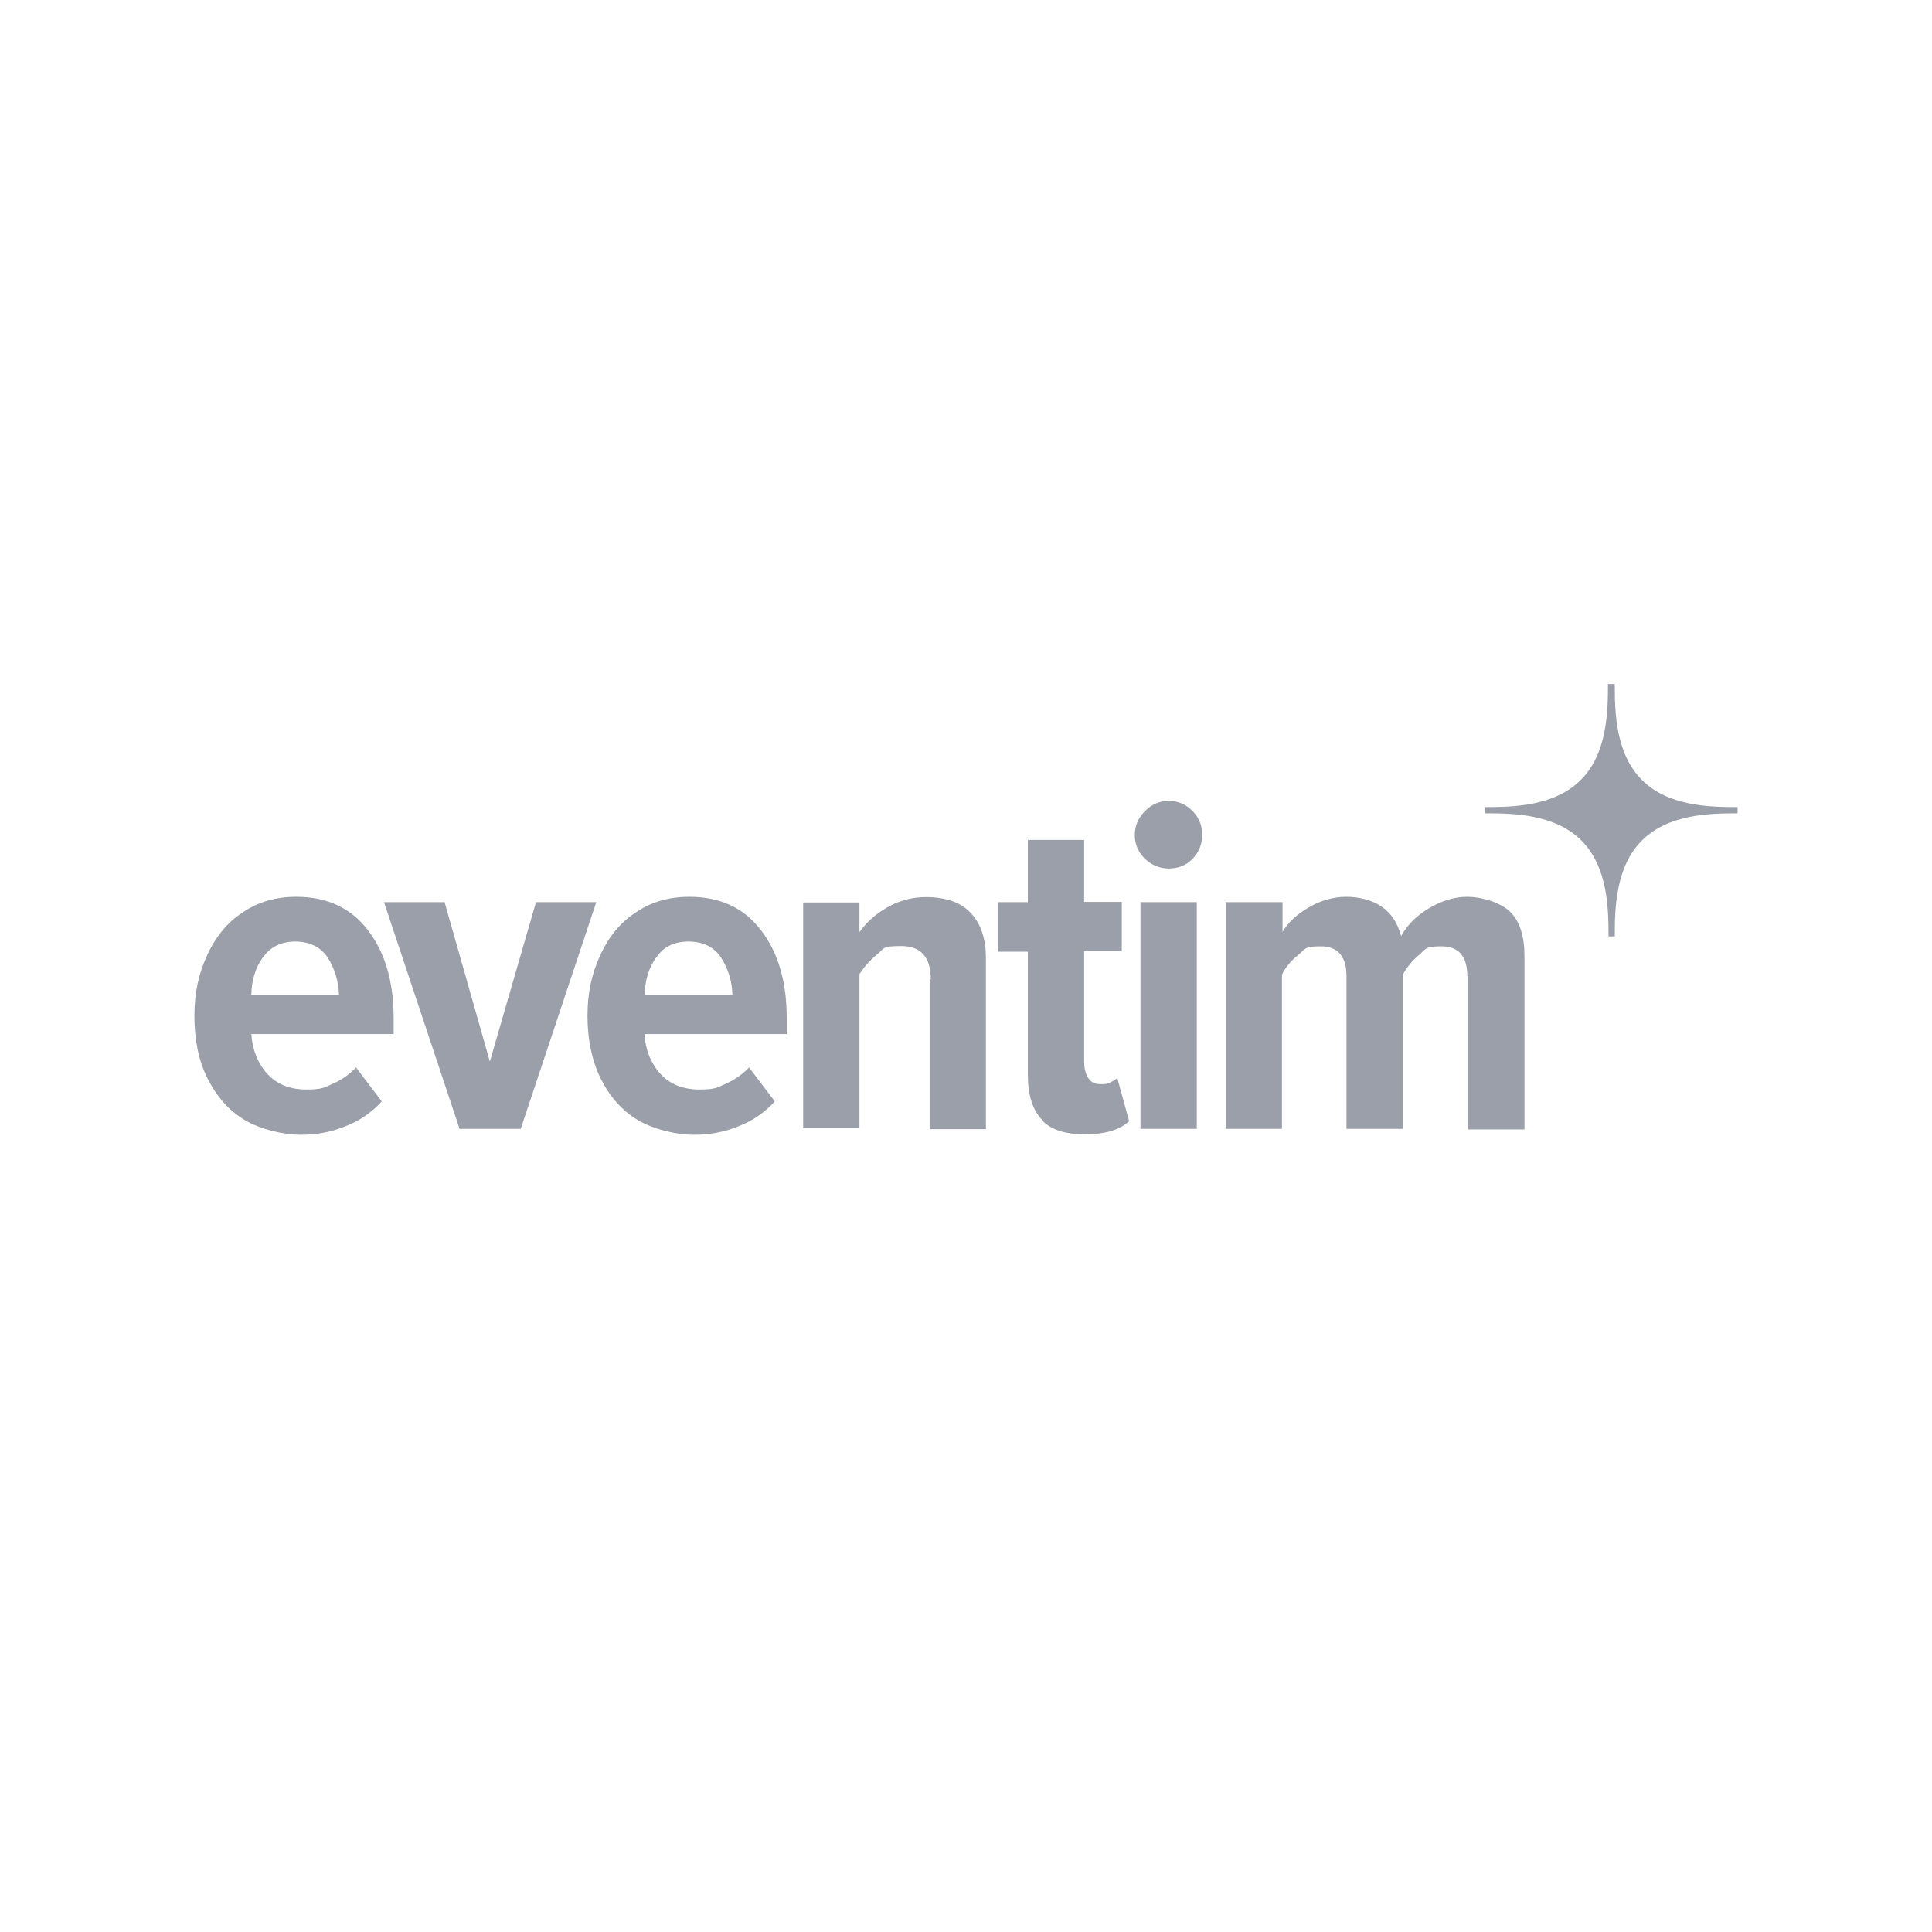
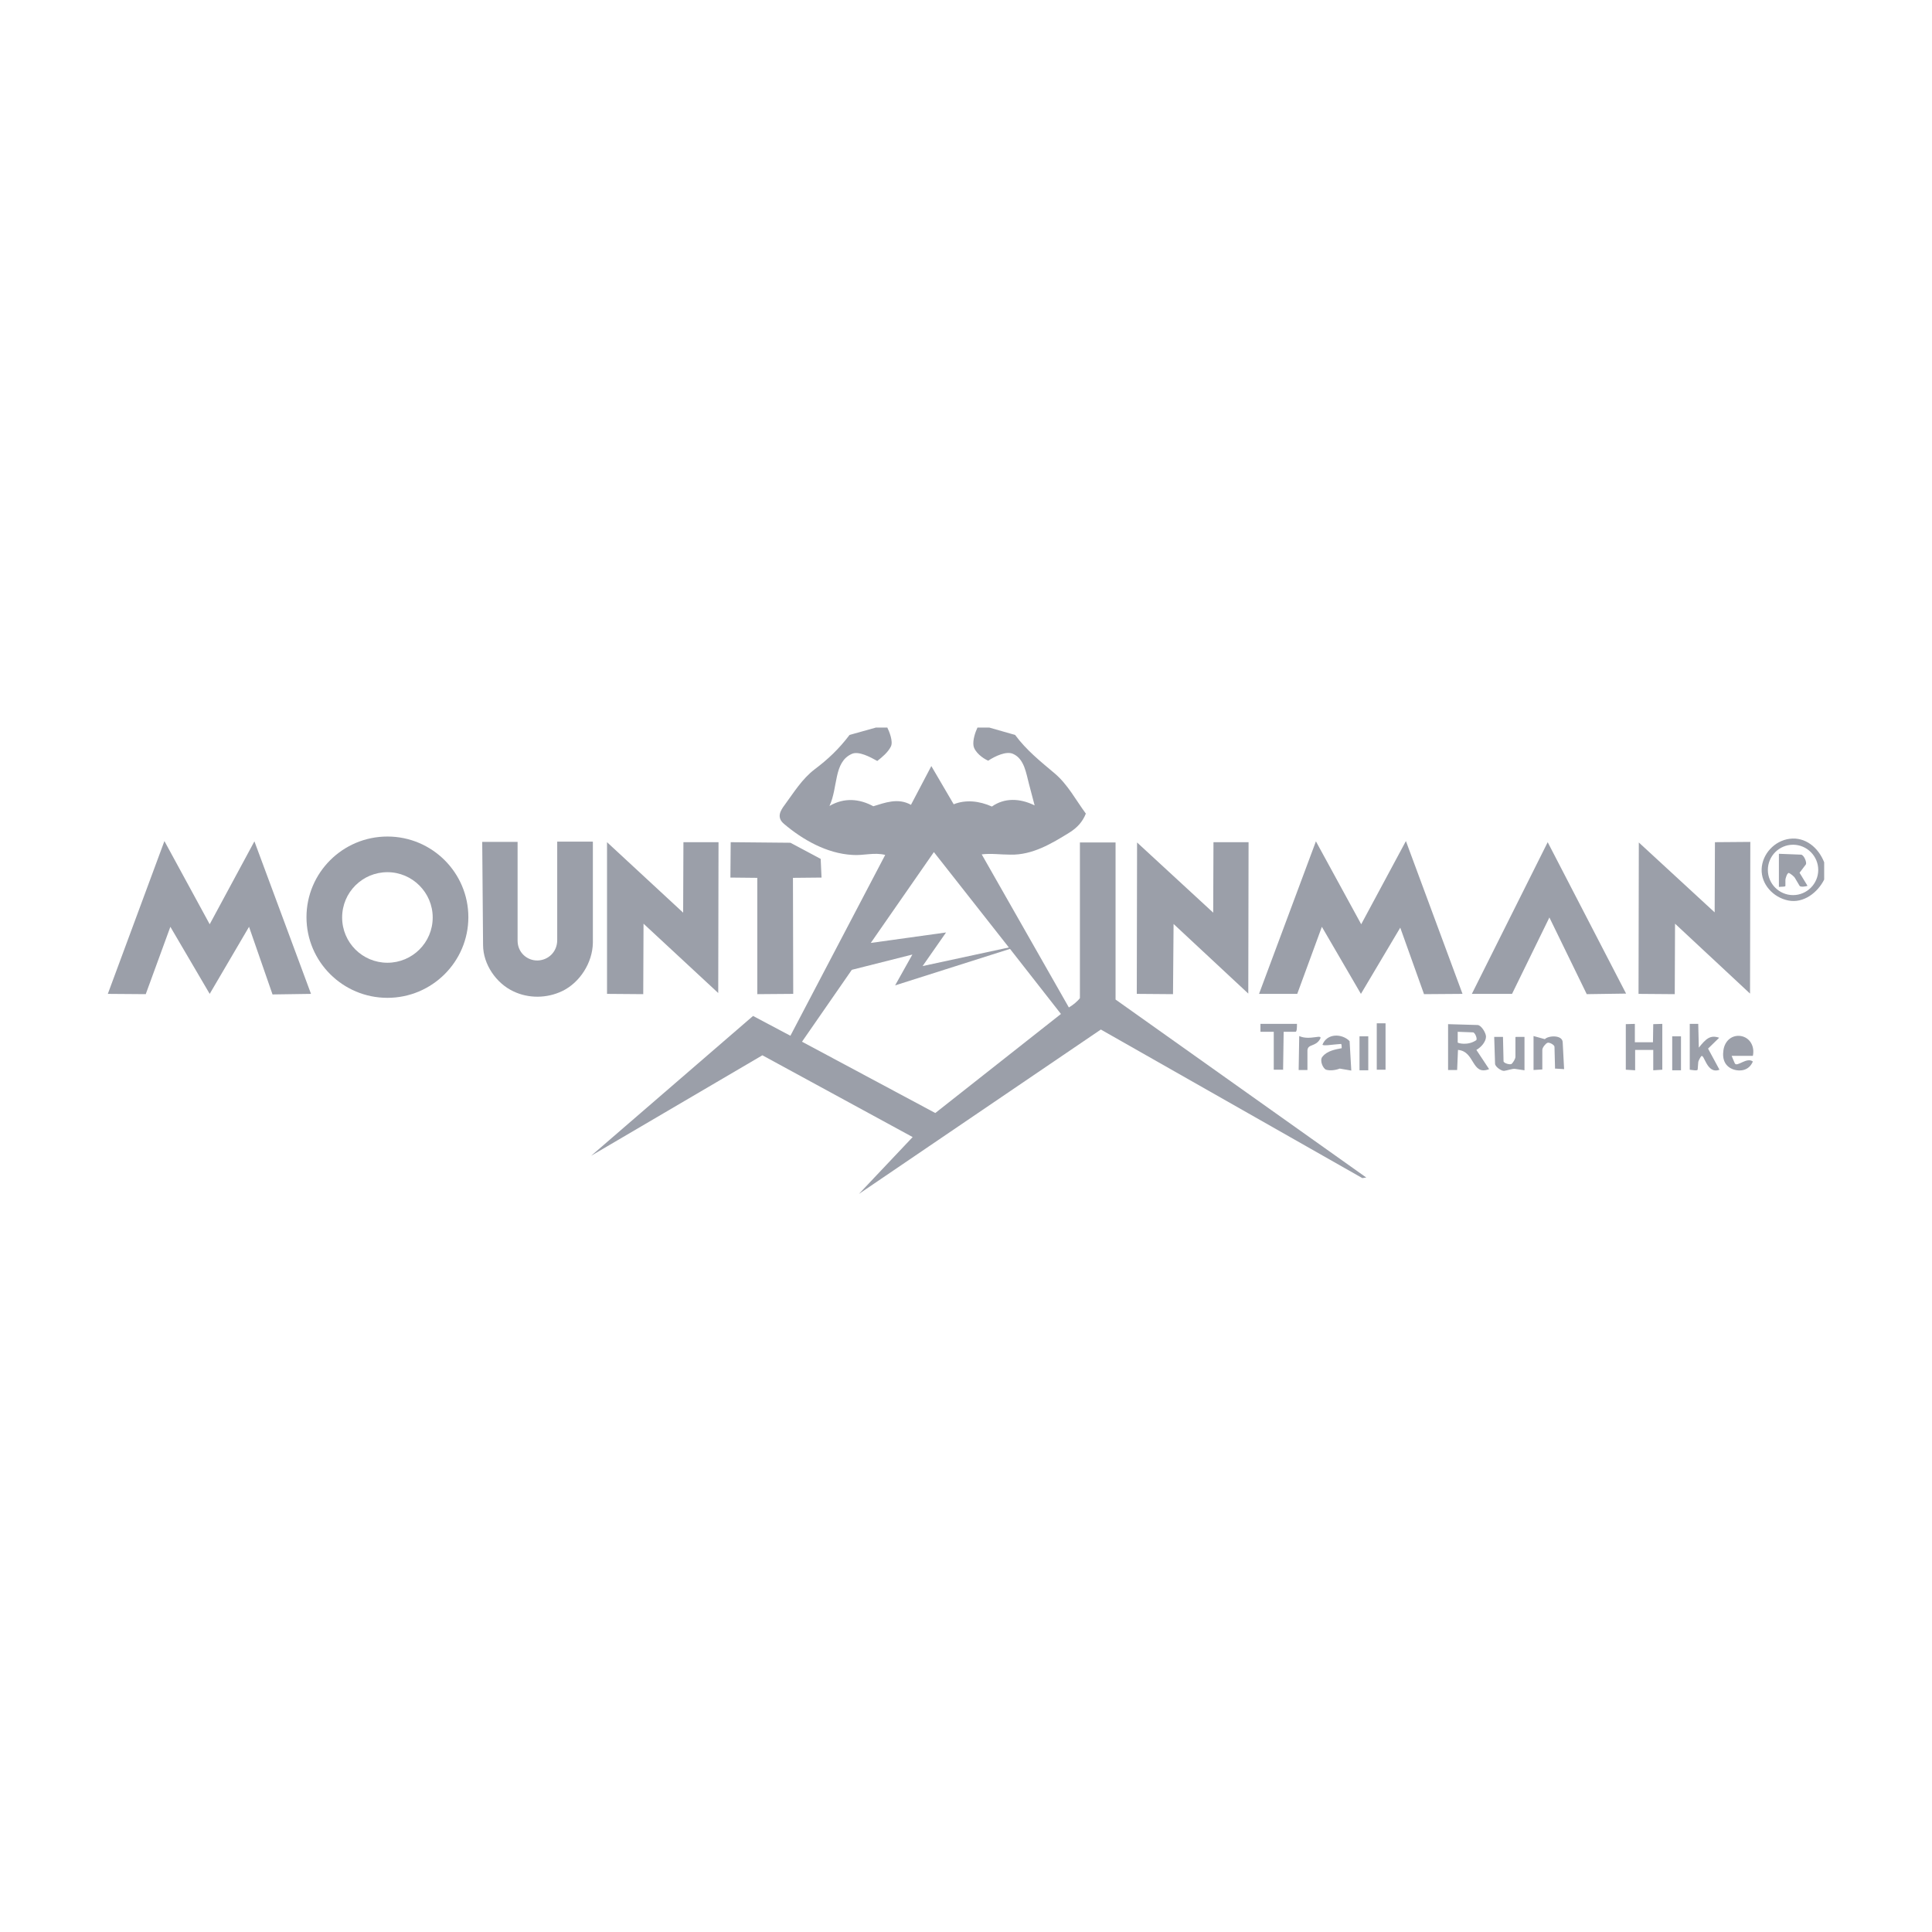
<svg xmlns="http://www.w3.org/2000/svg" id="Ebene_2" version="1.1" viewBox="0 0 682.7 682.7">
  <defs>
    <style>
      .st0 {
        fill: none;
      }

      .st1 {
        fill: #9b9fa9;
      }
    </style>
  </defs>
  <g id="Ebene_1-2">
-     <g id="Evnetim">
+     <g>
      <rect class="st0" width="682.7" height="682.7" />
-       <g id="g21">
-         <g id="g16">
-           <path id="path2" class="st1" d="M73.2,337.5c3-6.4,7-11.5,12.6-15.1,5.4-3.7,11.7-5.5,18.9-5.5,10.8,0,19.3,3.9,25.3,11.8,6.1,7.9,9.1,18.3,9.1,31v5.7h-50.3c.4,5.7,2.4,10.5,5.7,14.1s7.9,5.5,13.8,5.5,6.3-.8,9.4-2.1,5.8-3.3,8.1-5.7l9.1,12c-3.6,3.9-7.8,6.9-12.9,8.8-5.1,2.1-10.3,3-15.9,3s-13.9-1.8-19.6-5.2-10-8.4-13.2-14.8-4.6-13.8-4.6-22,1.5-15,4.5-21.4h0ZM92.8,338.4c-2.6,3.7-3.9,8.1-4,13.2h31c-.2-4.9-1.5-9.3-4-13.2-2.4-3.7-6.3-5.7-11.7-5.7-4.9.1-8.7,2-11.2,5.7h-.1Z" />
-           <path id="path4" class="st1" d="M135.8,318.8h21.3l16,56.3,16.3-56.3h21.3l-26.7,80.1h-21.6l-26.7-80.1h0Z" />
-           <path id="path6" class="st1" d="M212.1,337.5c3-6.4,7-11.5,12.6-15.1,5.4-3.7,11.7-5.5,18.9-5.5,10.8,0,19.3,3.9,25.3,11.8,6.1,7.9,9.1,18.3,9.1,31v5.7h-50.3c.4,5.7,2.4,10.5,5.7,14.1s7.9,5.5,13.8,5.5,6.3-.8,9.4-2.1c3.1-1.4,5.8-3.3,8.1-5.7l9.1,12c-3.6,3.9-7.8,6.9-12.9,8.8-5.1,2.1-10.3,3-15.9,3s-13.9-1.8-19.6-5.2-10-8.4-13.2-14.8c-3.1-6.4-4.6-13.8-4.6-22s1.5-15,4.5-21.4h0ZM231.8,338.4c-2.6,3.7-3.9,8.1-4,13.2h31c-.1-4.9-1.5-9.3-4-13.2-2.4-3.7-6.3-5.7-11.7-5.7-5.1.1-8.8,2-11.2,5.7h0Z" />
-           <path id="path8" class="st1" d="M328.9,346.1c0-7.8-3.4-11.8-10.5-11.8s-5.8.9-8.4,2.9c-2.5,2-4.5,4.3-6.3,7v54.5h-19.9v-79.8h19.9v10.5c2.4-3.4,5.5-6.3,9.9-8.8,4.2-2.4,8.8-3.6,13.6-3.6,7.2,0,12.6,2,16,5.8,3.6,3.9,5.2,9.3,5.2,16v60.2h-19.9v-52.9h.4Z" />
-           <path id="path10" class="st1" d="M368.1,395.6c-3.3-3.6-4.9-8.8-4.9-15.9v-43.4h-10.5v-17.5h10.5v-22h19.9v21.9h13.3v17.4h-13.3v38.8c0,2.7.5,4.6,1.5,6.1s2.4,2.1,4.3,2.1,2.4-.1,3.4-.6,2-1,2.5-1.6l4.2,15.3c-3.4,3.1-8.5,4.6-15.4,4.6-7.2.1-12.3-1.6-15.6-5.1h.1Z" />
-           <path id="path12" class="st1" d="M404.6,303.5c-2.4-2.4-3.6-5.1-3.6-8.4s1.2-6.1,3.6-8.5,5.2-3.6,8.4-3.6,6.1,1.2,8.4,3.6c2.4,2.4,3.4,5.2,3.4,8.5s-1.2,6.1-3.4,8.4c-2.4,2.4-5.1,3.4-8.4,3.4s-6-1.2-8.4-3.4h0ZM403,318.8h19.9v80.1h-19.9v-80.1Z" />
-           <path id="path14" class="st1" d="M518.5,345c0-7-3-10.6-9.1-10.6s-5.5,1-7.9,3-4.3,4.3-5.8,7v54.5h-19.9v-53.9c0-7-3-10.6-9.1-10.6s-5.4,1-7.9,3-4.5,4.3-5.8,7v54.5h-19.9v-80.1h20.1v10.5c1.8-3.1,4.8-6,9-8.5s8.8-3.9,13.5-3.9,9.3,1.2,12.7,3.6,5.5,5.8,6.7,10.3c2-3.7,5.2-7,9.6-9.7,4.5-2.7,9-4.2,13.8-4.2s11.4,1.8,15,5.2,5.2,8.8,5.2,16v61h-19.9v-54.1h-.3Z" />
-         </g>
-         <g id="_35_11">
-           <path id="path18" class="st1" d="M558.8,297h0c9.3,9.3,9.6,23.8,9.6,33.9h2.2c0-10,.3-24.6,9.6-33.9h0c9.3-9.3,23.8-9.6,33.8-9.6v-2.2c-10,0-24.6-.3-33.8-9.6h0c-9.3-9.3-9.6-23.8-9.6-33.9h-2.4c0,10-.3,24.6-9.6,33.9h0c-9.3,9.3-23.8,9.6-33.8,9.6v2.2c10.2,0,24.7.3,34,9.6Z" />
+       <g id="JOywp7.tif">
+         <g>
+           <path class="st1" d="M313.5,257c.7,1.4,2.2,5,1.3,6.8-1,2-3,3.7-4.8,5.1-2.5-1.4-6.6-3.6-9-2.5-6.5,2.9-4.8,11.8-7.9,18.4,5.3-3.1,10.7-2.5,15.5.1,4-1.2,8.7-3.1,13.3-.5l7.2-13.7,7.9,13.5c4.3-1.7,9-1.2,13.5.8,4.4-3.1,9.8-3,15.1-.4l-2-7.6c-1-3.7-1.6-8.8-5.6-10.6-2.4-1.1-6.4.8-8.8,2.4-1.9-.8-4.8-3-5.2-5.3-.3-2,.6-4.7,1.4-6.4h4.2l9.1,2.6c4.1,5.5,8.9,9.3,14,13.6,4.6,3.9,7.4,9.3,11,14.2-1.2,3-3.1,5-5.8,6.7-6.3,3.9-13.1,8-20.9,7.8-3.5,0-6.7-.5-10.1-.1l30.8,54.1c1.4-.8,3.1-2.2,3.9-3.3v-55s12.6,0,12.6,0v55.5s88.6,62.9,88.6,62.9l-1.4.2-92.4-52.5-85.5,58.1,19-20.1-53.1-28.9-60.5,35.5,57.2-49.4,13.2,7,33.5-63.9c-3.9-1-7.7.3-11.6,0-9.1-.5-17.6-5.4-24.2-11-2.7-2.3-1.2-4.7.3-6.7,3.3-4.5,6.1-9.1,10.5-12.5,4.8-3.6,8.7-7.3,12.4-12.2l9.3-2.6h4ZM325.9,341.4l30.6-6.6-26.5-33.7-22.3,32.1,26.6-3.7-8.3,11.9h0ZM283.4,368.1l47.1,25.2,44.4-35-18-23-40.6,12.9,6.1-10.9-21.4,5.4-17.6,25.4Z" />
+           <g>
+             <path class="st1" d="M644.6,304.7v6.1c-2.3,4.6-7.3,8.5-12.7,7.4s-9.6-5.8-9.4-11.1,4.5-10,9.9-10.7c5.5-.7,10.1,3,12.2,8.3ZM642.5,307.4c0-4.9-4-8.9-8.9-8.9s-8.9,4-8.9,8.9,4,8.9,8.9,8.9,8.9-4,8.9-8.9Z" />
+             <polygon class="st1" points="494.8 327.8 480.9 351.2 467.1 327.5 458.4 351.2 444.9 351.2 465 297.3 481 326.6 496.8 297.2 516.8 351.2 503.2 351.3 494.8 327.8" />
+             <polygon class="st1" points="618.4 351.1 591.9 326.4 591.8 351.3 579 351.2 579.1 297.7 605.9 322.4 606 297.6 618.5 297.5 618.4 351.1" />
+             <polygon class="st1" points="441.1 351.1 414.7 326.5 414.5 351.3 401.7 351.2 401.8 297.7 428.7 322.5 428.8 297.6 441.2 297.6 441.1 351.1" />
+             <polygon class="st1" points="547.5 324.2 534.3 351.2 520.1 351.2 546.9 297.6 574.6 351.1 560.7 351.3 547.5 324.2" />
+             <path class="st1" d="M638.7,313c-.2.2-2.5.6-2.8,0l-1.6-2.7c-.3-.6-1.5-1.5-2.1-1.8s-1.3,1.8-1.3,2.5v1.9c.2.5-1,.4-2.3.5v-11.7l7.8.3c1,0,2.2,2.8,1.7,3.5l-2.2,2.9,2.8,4.6h0Z" />
+             <g>
+               <polygon class="st1" points="88 327.5 74.1 351.2 60.2 327.5 51.5 351.3 38.1 351.2 58.1 297.2 74.1 326.6 89.9 297.3 109.9 351.2 96.3 351.4 88 327.5" />
+               <path class="st1" d="M165.5,324.1c0,15.7-12.8,28.5-28.6,28.5s-28.6-12.8-28.6-28.5,12.8-28.5,28.6-28.5,28.6,12.8,28.6,28.5ZM152.9,324.2c0-8.8-7.2-16-16-16s-16,7.1-16,16,7.2,16,16,16,16-7.1,16-16Z" />
+               <polygon class="st1" points="253.8 350.9 227.4 326.4 227.3 351.3 214.5 351.2 214.5 297.6 241.4 322.5 241.5 297.6 253.9 297.6 253.8 350.9" />
+               <path class="st1" d="M209.5,297.5v35.6c-.1,7.1-4.6,14.1-10.8,17.1-5.4,2.6-11.9,2.7-17.3.1-6-2.8-10.7-9.5-10.7-16.4l-.3-36.4h12.5c0,0,0,34.9,0,34.9,0,4.2,3.4,7.1,7.1,7s6.9-3,6.9-7.2v-34.8s12.5,0,12.5,0h0Z" />
+               <polygon class="st1" points="280.2 310.2 280.3 351.2 267.6 351.3 267.6 310.2 258.1 310.1 258.2 297.6 279.3 297.8 290 303.5 290.3 310.1 280.2 310.2" />
+             </g>
+           </g>
+           <g>
+             <path class="st1" d="M526.2,377.8c-6.3,2.4-4.9-6.3-11-6.8l-.3,7.1h-3.2s0-16.2,0-16.2l10.4.3c1.3,0,3,2.8,3,4.1,0,1.7-1.6,3.7-3.4,4.7l4.5,6.8h0ZM520.5,364.8l-5.4-.2v3.8c.1.2,3.5,1.2,6.5-.8.6-.4-.4-2.8-1.1-2.8h0Z" />
+             <polygon class="st1" points="587.4 378 584.2 378.2 584.2 371 577.8 371 577.8 378.2 574.5 378 574.5 361.9 577.7 361.8 577.7 368.3 584.1 368.3 584.2 361.9 587.4 361.8 587.4 378" />
+             <path class="st1" d="M467.4,373.3c1.6-2,4.6-2.5,6.7-2.9,0-.7,0-1.6-.3-1.5l-2.3.2c-1.3.1-3.5.5-4.2.1,1.6-4.2,7-4,9.6-1.3l.6,10.4-4.1-.7c-1.5.6-3.5.8-4.8.4-1.1-.4-2.4-3.3-1.3-4.6h0Z" />
+             <path class="st1" d="M603.6,370.6l4,7.4c-4.6,1.8-5.4-6.1-6.5-4.7-.3.4-1,1.6-1,2.1l-.2,2.5c0,.6-1.9.2-2.8.1v-16.2s3,0,3,0l.2,8.4c2.5-3.1,4-4.6,7.2-3.5l-3.9,3.8h0Z" />
+             <path class="st1" d="M613,375.7c.7,1.6,4.2-2.3,6.4-.6-1.4,3.3-4.5,3.5-6.6,2.9-3.2-1-4.3-3.6-3.8-6.9.5-3.5,3.2-5.5,6.2-5,3.3.6,4.9,3.8,4.2,7h-7.5c0,.1,1.1,2.6,1.1,2.6Z" />
+             <path class="st1" d="M453.3,378h-3.2c0,.1,0-13.4,0-13.4h-4.7s0-2.8,0-2.8h12.9c0,1.1,0,2.8-.5,2.8h-4.2c0-.1-.2,13.5-.2,13.5h0Z" />
+             <path class="st1" d="M535.6,366.4h3.1s0,11.8,0,11.8l-3.4-.5c-.9-.1-2.8.6-3.8.7s-3.2-1.5-3.2-2.5l-.3-9.5h3.1s.2,8.6.2,8.6c0,.7,2.4,1.4,2.9.9s1.3-1.7,1.3-2.5v-6.9c.1,0,.1,0,.1,0Z" />
+             <path class="st1" d="M549.5,377.7l-.2-7.8c0-.7-1.9-1.7-2.5-1.4-.7.3-1.8,1.7-1.8,2.5v6.9c-.1,0-3.1.2-3.1.2v-12l4,1.1c1.2-1.3,6.2-1.6,6.3,1.1l.5,9.5-3.1-.2h0Z" />
+             <rect class="st1" x="480" y="368.4" width="16.4" height="3.1" transform="translate(118.1 858) rotate(-90)" />
+             <path class="st1" d="M462,371.2v6.9s-3.1,0-3.1,0l.2-12c3.7,1.7,8.4-.9,7.4,1-1.6,2.9-4.4,1.7-4.5,4.1h0Z" />
+             <rect class="st1" x="480.4" y="366.2" width="3.1" height="12" />
+             <rect class="st1" x="590.9" y="366.2" width="3.1" height="12" />
+           </g>
        </g>
      </g>
    </g>
  </g>
</svg>
